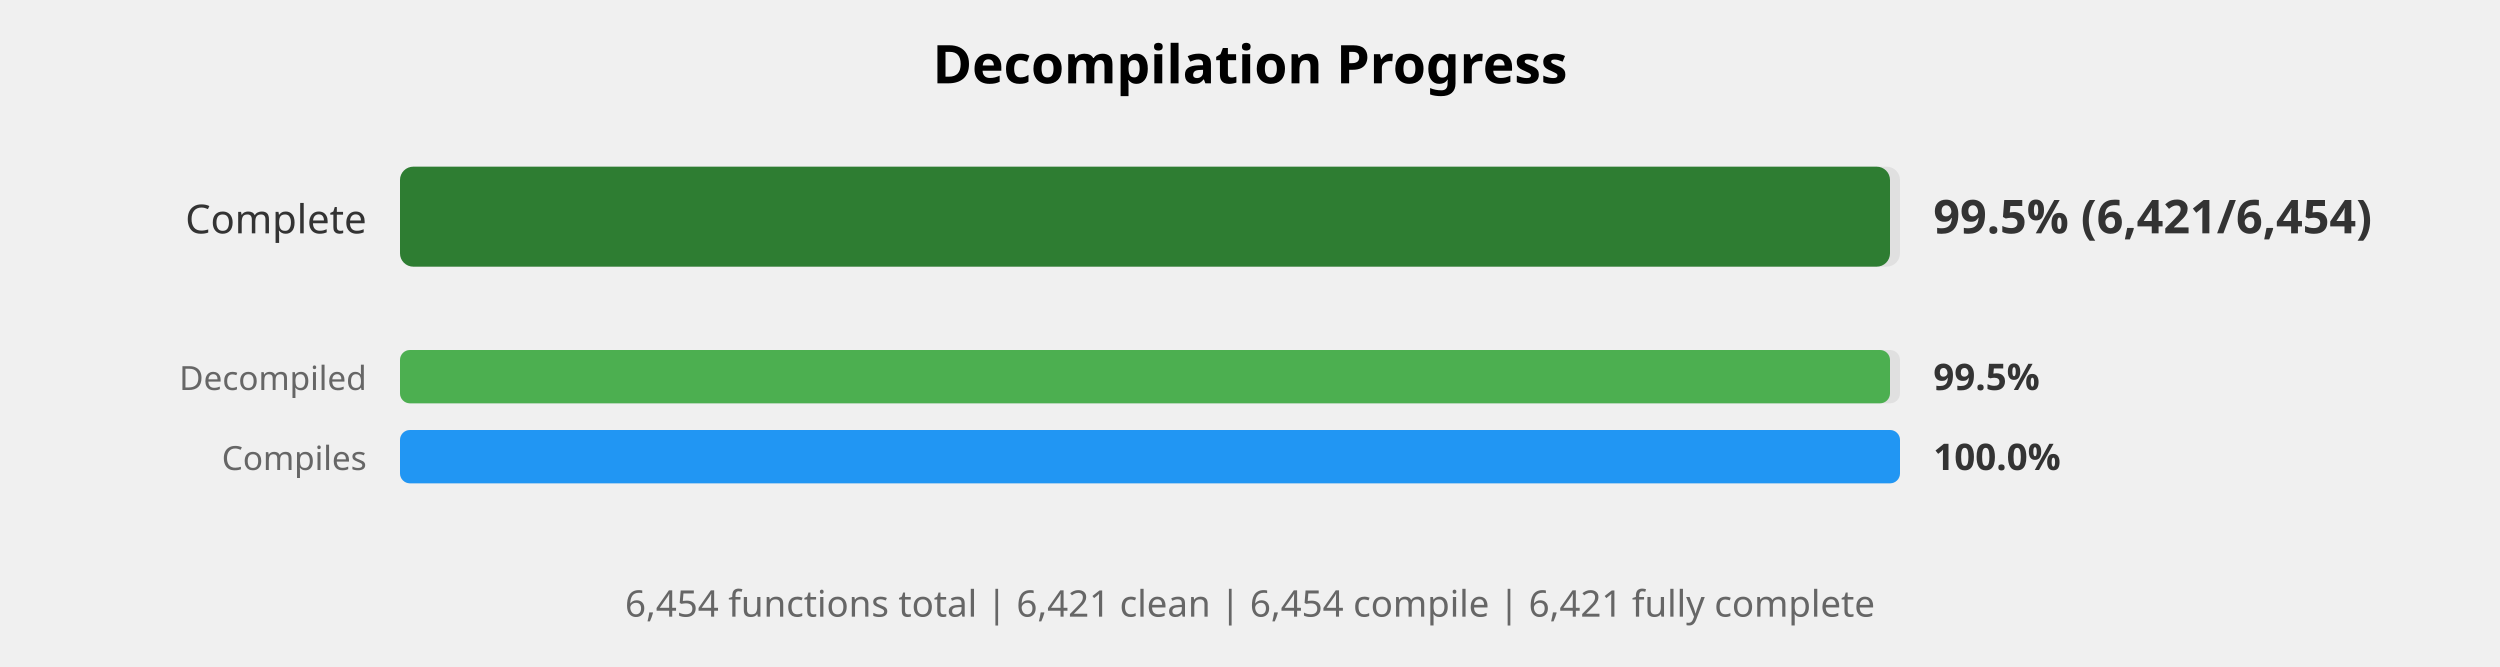
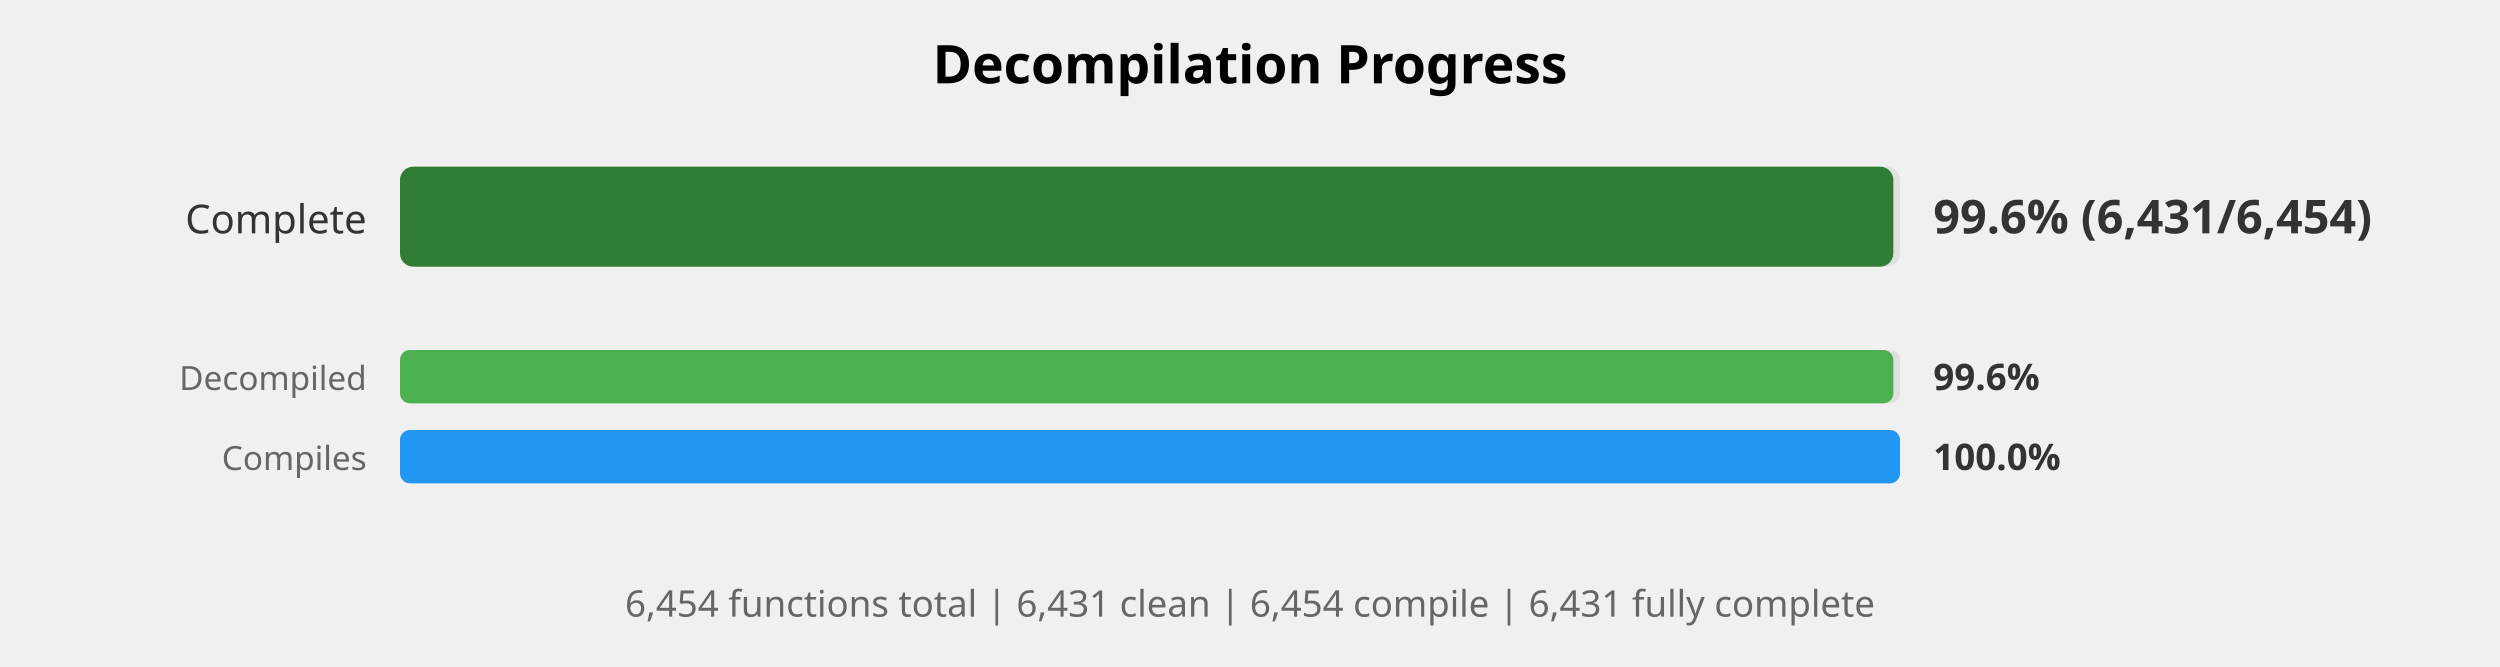
<svg xmlns="http://www.w3.org/2000/svg" width="750" height="200" viewBox="0 0 750 200">
  <style>
    .title { font: bold 16px sans-serif; }
    .label { font: 12px sans-serif; fill: #333; }
    .small-label { font: 10px sans-serif; fill: #666; }
    .percent { font: bold 14px sans-serif; fill: #333; }
    .small-percent { font: bold 11px sans-serif; fill: #333; }
    .summary { font: 11px sans-serif; fill: #666; }
  </style>
  <rect width="100%%" height="100%%" fill="white" />
  <text x="375" y="25" class="title" text-anchor="middle">Decompilation Progress</text>
  <text x="110" y="70" class="label" text-anchor="end">Complete</text>
  <rect x="120" y="50" width="450" height="30" fill="#E0E0E0" rx="4" />
-   <rect x="120" y="50" width="447" height="30" fill="#2E7D32" rx="4" />
-   <text x="580" y="70" class="percent">99.5% (6,421/6,454)</text>
+   <rect x="120" y="50" width="448" height="30" fill="#2E7D32" rx="4" />
+   <text x="580" y="70" class="percent">99.6% (6,431/6,454)</text>
  <text x="110" y="117" class="small-label" text-anchor="end">Decompiled</text>
  <rect x="120" y="105" width="450" height="16" fill="#E0E0E0" rx="3" />
-   <rect x="120" y="105" width="447" height="16" fill="#4CAF50" rx="3" />
-   <text x="580" y="117" class="small-percent">99.5%</text>
+   <rect x="120" y="105" width="448" height="16" fill="#4CAF50" rx="3" />
+   <text x="580" y="117" class="small-percent">99.6%</text>
  <text x="110" y="141" class="small-label" text-anchor="end">Compiles</text>
  <rect x="120" y="129" width="450" height="16" fill="#E0E0E0" rx="3" />
  <rect x="120" y="129" width="450" height="16" fill="#2196F3" rx="3" />
  <text x="580" y="141" class="small-percent">100.0%</text>
  <text x="375" y="185" class="summary" text-anchor="middle">
-     6,454 functions total | 6,421 clean | 6,454 compile | 6,421 fully complete
+     6,454 functions total | 6,431 clean | 6,454 compile | 6,431 fully complete
  </text>
</svg>
